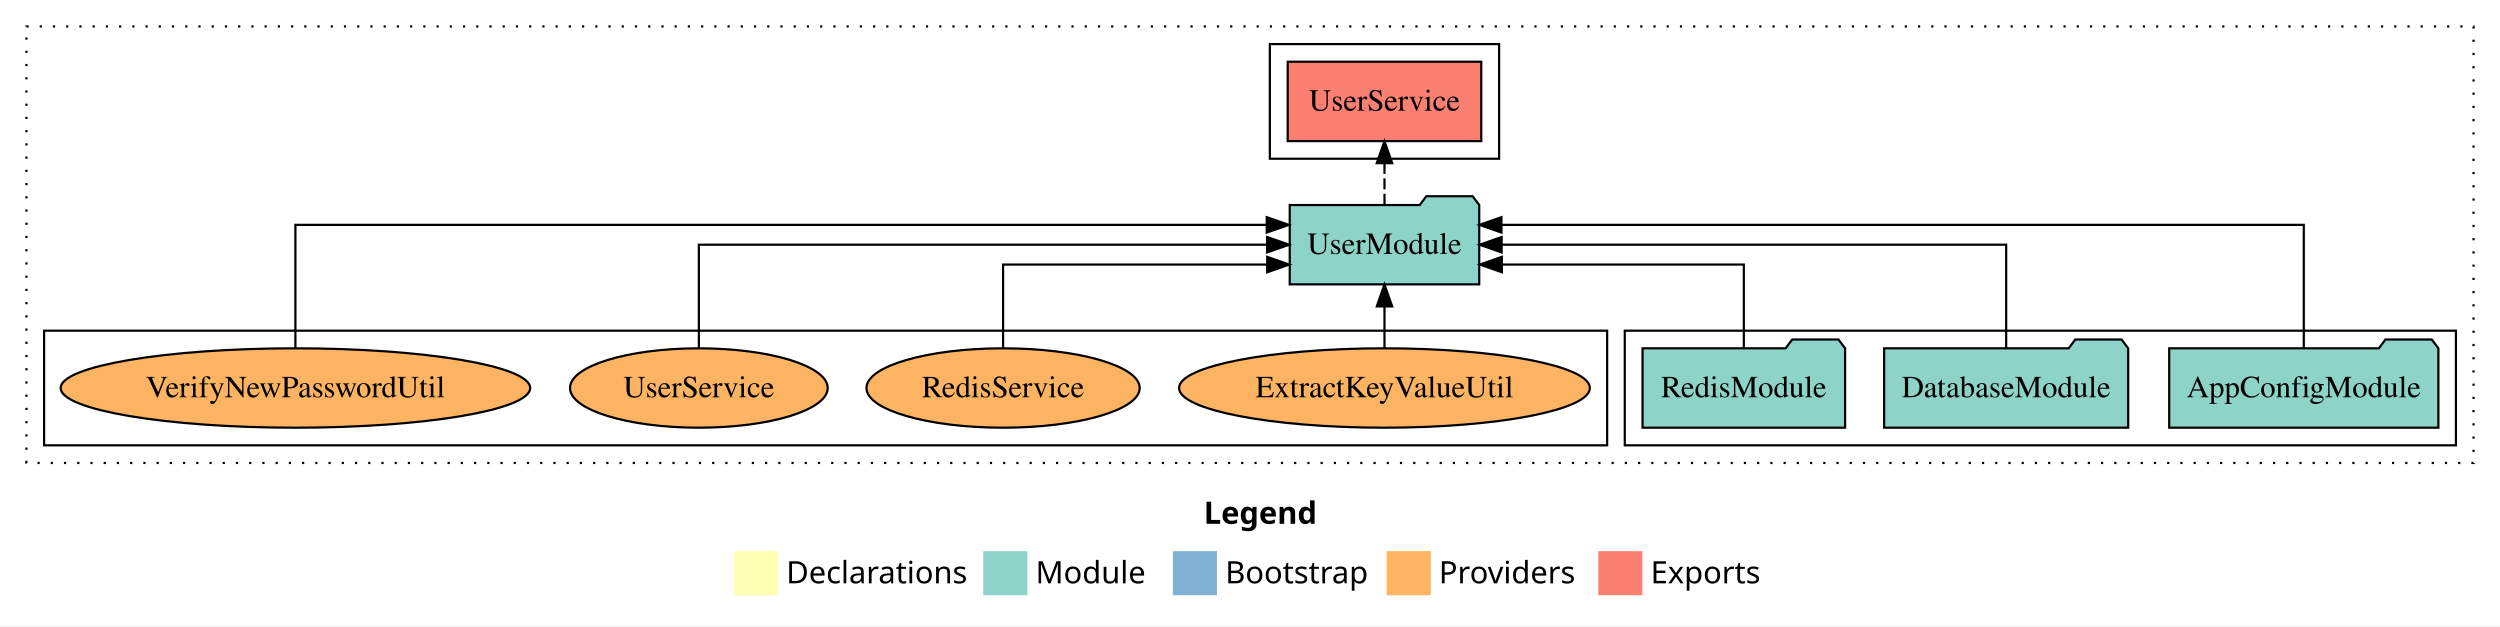
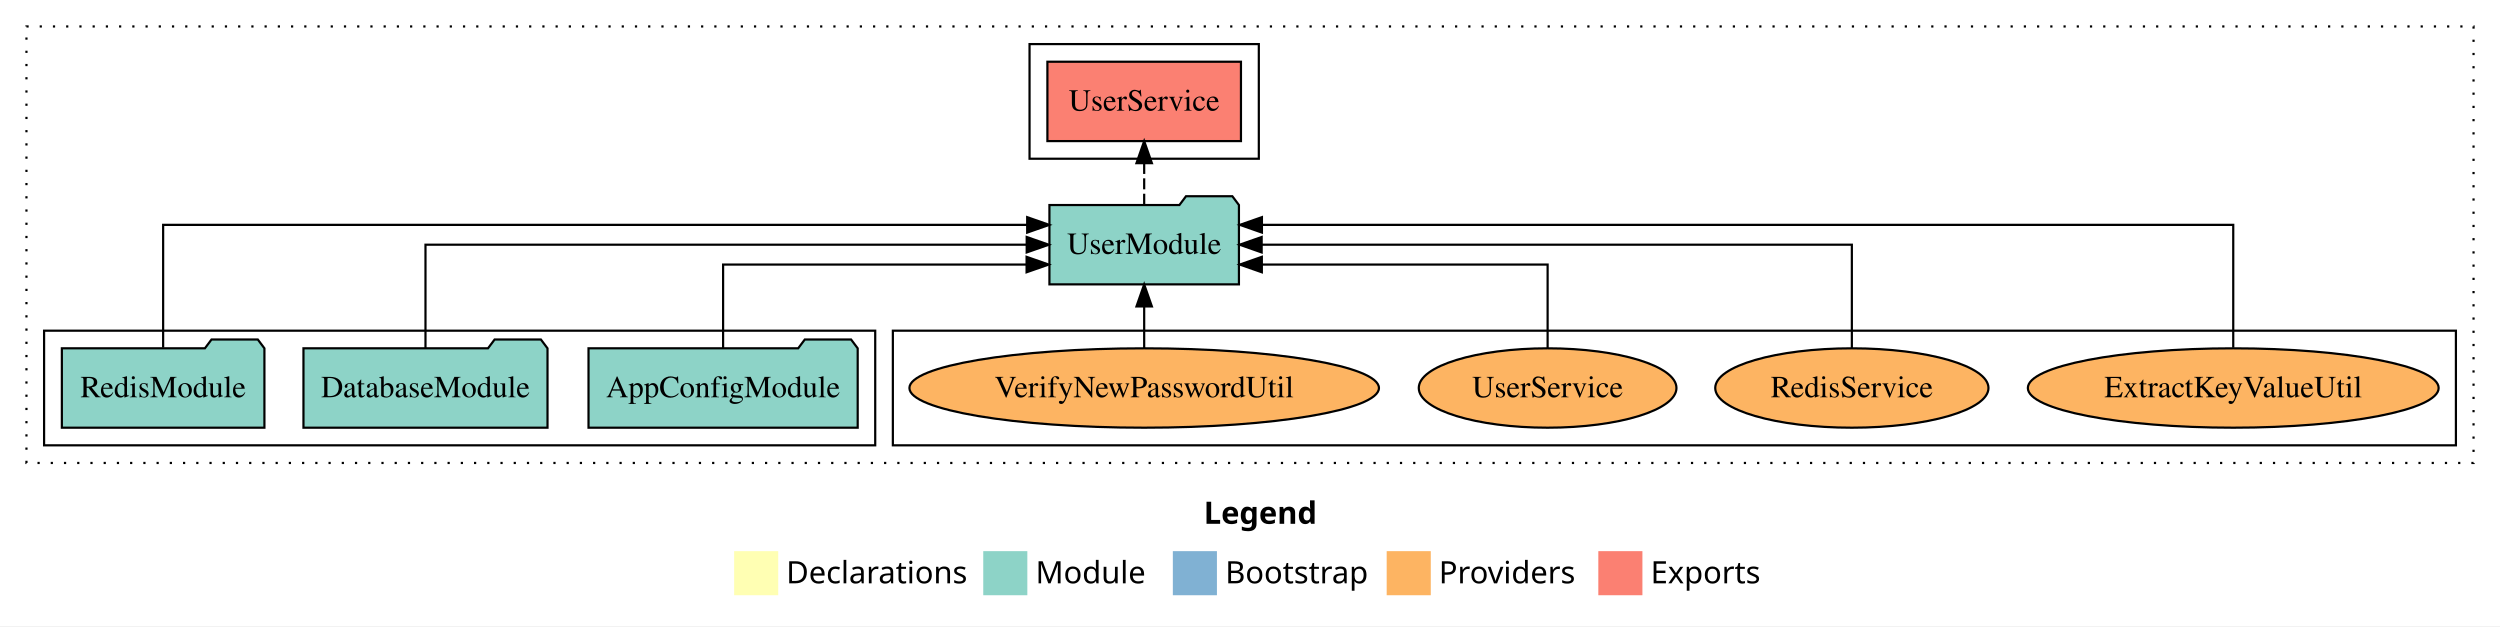
<svg xmlns="http://www.w3.org/2000/svg" width="1134pt" height="284pt" viewBox="0.00 0.00 1134.00 284.00">
  <g id="graph0" class="graph" transform="scale(1 1) rotate(0) translate(4 280)">
    <polygon fill="white" stroke="transparent" points="-4,4 -4,-280 1130,-280 1130,4 -4,4" />
    <text text-anchor="start" x="542.01" y="-42.4" font-family="sans-serif" font-weight="bold" font-size="14.00">Legend</text>
    <polygon fill="#ffffb3" stroke="transparent" points="329,-10 329,-30 349,-30 349,-10 329,-10" />
    <text text-anchor="start" x="352.63" y="-15.4" font-family="sans-serif" font-size="14.00">  Declarations</text>
    <polygon fill="#8dd3c7" stroke="transparent" points="442,-10 442,-30 462,-30 462,-10 442,-10" />
    <text text-anchor="start" x="465.73" y="-15.4" font-family="sans-serif" font-size="14.00">  Module</text>
    <polygon fill="#80b1d3" stroke="transparent" points="528,-10 528,-30 548,-30 548,-10 528,-10" />
    <text text-anchor="start" x="551.78" y="-15.4" font-family="sans-serif" font-size="14.00">  Bootstrap</text>
    <polygon fill="#fdb462" stroke="transparent" points="625,-10 625,-30 645,-30 645,-10 625,-10" />
    <text text-anchor="start" x="648.67" y="-15.4" font-family="sans-serif" font-size="14.00">  Providers</text>
    <polygon fill="#fb8072" stroke="transparent" points="721,-10 721,-30 741,-30 741,-10 721,-10" />
    <text text-anchor="start" x="744.73" y="-15.4" font-family="sans-serif" font-size="14.00">  Exports</text>
    <g id="clust1" class="cluster">
      <polygon fill="none" stroke="black" stroke-dasharray="1,5" points="8,-70 8,-268 1118,-268 1118,-70 8,-70" />
    </g>
-     <g id="clust3" class="cluster">
-       <polygon fill="none" stroke="black" points="733,-78 733,-130 1110,-130 1110,-78 733,-78" />
-     </g>
    <g id="clust4" class="cluster">
-       <polygon fill="none" stroke="black" points="572,-208 572,-260 676,-260 676,-208 572,-208" />
+       <polygon fill="none" stroke="black" points="463,-208 463,-260 567,-260 567,-208 463,-208" />
    </g>
    <g id="clust6" class="cluster">
-       <polygon fill="none" stroke="black" points="16,-78 16,-130 725,-130 725,-78 16,-78" />
+       <polygon fill="none" stroke="black" points="401,-78 401,-130 1110,-130 1110,-78 401,-78" />
+     </g>
+     <g id="clust3" class="cluster">
+       <polygon fill="none" stroke="black" points="16,-78 16,-130 393,-130 393,-78 16,-78" />
    </g>
    <g id="node1" class="node">
-       <polygon fill="#8dd3c7" stroke="black" points="1102.05,-122 1099.05,-126 1078.05,-126 1075.05,-122 979.95,-122 979.95,-86 1102.05,-86 1102.05,-122" />
-       <text text-anchor="middle" x="1041" y="-99.8" font-family="Times,serif" font-size="14.00">AppConfigModule</text>
+       <polygon fill="#8dd3c7" stroke="black" points="385.05,-122 382.05,-126 361.05,-126 358.05,-122 262.95,-122 262.95,-86 385.05,-86 385.05,-122" />
+       <text text-anchor="middle" x="324" y="-99.8" font-family="Times,serif" font-size="14.00">AppConfigModule</text>
    </g>
    <g id="node4" class="node">
-       <polygon fill="#8dd3c7" stroke="black" points="666.98,-187 663.98,-191 642.98,-191 639.98,-187 581.02,-187 581.02,-151 666.98,-151 666.98,-187" />
-       <text text-anchor="middle" x="624" y="-164.8" font-family="Times,serif" font-size="14.00">UserModule</text>
+       <polygon fill="#8dd3c7" stroke="black" points="557.98,-187 554.98,-191 533.98,-191 530.98,-187 472.02,-187 472.02,-151 557.98,-151 557.98,-187" />
+       <text text-anchor="middle" x="515" y="-164.8" font-family="Times,serif" font-size="14.00">UserModule</text>
    </g>
    <g id="edge1" class="edge">
-       <path fill="none" stroke="black" d="M1041,-122.29C1041,-144.21 1041,-178 1041,-178 1041,-178 677.06,-178 677.06,-178" />
-       <polygon fill="black" stroke="black" points="677.06,-174.5 667.06,-178 677.06,-181.5 677.06,-174.5" />
+       <path fill="none" stroke="black" d="M324,-122.03C324,-138.4 324,-160 324,-160 324,-160 461.66,-160 461.66,-160" />
+       <polygon fill="black" stroke="black" points="461.66,-163.5 471.66,-160 461.66,-156.5 461.66,-163.5" />
    </g>
    <g id="node2" class="node">
-       <polygon fill="#8dd3c7" stroke="black" points="961.35,-122 958.35,-126 937.35,-126 934.35,-122 850.65,-122 850.65,-86 961.35,-86 961.35,-122" />
-       <text text-anchor="middle" x="906" y="-99.8" font-family="Times,serif" font-size="14.00">DatabaseModule</text>
+       <polygon fill="#8dd3c7" stroke="black" points="244.35,-122 241.35,-126 220.35,-126 217.35,-122 133.65,-122 133.65,-86 244.35,-86 244.35,-122" />
+       <text text-anchor="middle" x="189" y="-99.8" font-family="Times,serif" font-size="14.00">DatabaseModule</text>
    </g>
    <g id="edge2" class="edge">
-       <path fill="none" stroke="black" d="M906,-122.11C906,-141.34 906,-169 906,-169 906,-169 677.14,-169 677.14,-169" />
-       <polygon fill="black" stroke="black" points="677.14,-165.5 667.14,-169 677.14,-172.5 677.14,-165.5" />
+       <path fill="none" stroke="black" d="M189,-122.11C189,-141.34 189,-169 189,-169 189,-169 461.71,-169 461.71,-169" />
+       <polygon fill="black" stroke="black" points="461.71,-172.5 471.71,-169 461.71,-165.5 461.71,-172.5" />
    </g>
    <g id="node3" class="node">
-       <polygon fill="#8dd3c7" stroke="black" points="832.94,-122 829.94,-126 808.94,-126 805.94,-122 741.06,-122 741.06,-86 832.94,-86 832.94,-122" />
-       <text text-anchor="middle" x="787" y="-99.8" font-family="Times,serif" font-size="14.00">RedisModule</text>
+       <polygon fill="#8dd3c7" stroke="black" points="115.94,-122 112.94,-126 91.94,-126 88.94,-122 24.06,-122 24.06,-86 115.94,-86 115.94,-122" />
+       <text text-anchor="middle" x="70" y="-99.8" font-family="Times,serif" font-size="14.00">RedisModule</text>
    </g>
    <g id="edge3" class="edge">
-       <path fill="none" stroke="black" d="M787,-122.03C787,-138.4 787,-160 787,-160 787,-160 677.25,-160 677.25,-160" />
-       <polygon fill="black" stroke="black" points="677.25,-156.5 667.25,-160 677.25,-163.5 677.25,-156.5" />
+       <path fill="none" stroke="black" d="M70,-122.29C70,-144.21 70,-178 70,-178 70,-178 461.93,-178 461.93,-178" />
+       <polygon fill="black" stroke="black" points="461.93,-181.5 471.93,-178 461.93,-174.5 461.93,-181.5" />
    </g>
    <g id="node5" class="node">
-       <polygon fill="#fb8072" stroke="black" points="667.9,-252 580.1,-252 580.1,-216 667.9,-216 667.9,-252" />
-       <text text-anchor="middle" x="624" y="-229.8" font-family="Times,serif" font-size="14.00">UserService </text>
+       <polygon fill="#fb8072" stroke="black" points="558.9,-252 471.1,-252 471.1,-216 558.9,-216 558.9,-252" />
+       <text text-anchor="middle" x="515" y="-229.8" font-family="Times,serif" font-size="14.00">UserService </text>
    </g>
    <g id="edge4" class="edge">
-       <path fill="none" stroke="black" stroke-dasharray="5,2" d="M624,-187.11C624,-187.11 624,-205.99 624,-205.99" />
-       <polygon fill="black" stroke="black" points="620.5,-205.99 624,-215.99 627.5,-205.99 620.5,-205.99" />
+       <path fill="none" stroke="black" stroke-dasharray="5,2" d="M515,-187.11C515,-187.11 515,-205.99 515,-205.99" />
+       <polygon fill="black" stroke="black" points="511.5,-205.99 515,-215.99 518.5,-205.99 511.5,-205.99" />
    </g>
    <g id="node6" class="node">
-       <ellipse fill="#fdb462" stroke="black" cx="624" cy="-104" rx="93.17" ry="18" />
-       <text text-anchor="middle" x="624" y="-99.8" font-family="Times,serif" font-size="14.00">ExtractKeyValueUtil</text>
+       <ellipse fill="#fdb462" stroke="black" cx="1009" cy="-104" rx="93.17" ry="18" />
+       <text text-anchor="middle" x="1009" y="-99.8" font-family="Times,serif" font-size="14.00">ExtractKeyValueUtil</text>
    </g>
    <g id="edge5" class="edge">
-       <path fill="none" stroke="black" d="M624,-122.11C624,-122.11 624,-140.99 624,-140.99" />
-       <polygon fill="black" stroke="black" points="620.5,-140.99 624,-150.99 627.5,-140.99 620.5,-140.99" />
+       <path fill="none" stroke="black" d="M1009,-122.29C1009,-144.21 1009,-178 1009,-178 1009,-178 568.41,-178 568.41,-178" />
+       <polygon fill="black" stroke="black" points="568.41,-174.5 558.41,-178 568.41,-181.5 568.41,-174.5" />
    </g>
    <g id="node7" class="node">
-       <ellipse fill="#fdb462" stroke="black" cx="451" cy="-104" rx="61.97" ry="18" />
-       <text text-anchor="middle" x="451" y="-99.8" font-family="Times,serif" font-size="14.00">RedisService</text>
+       <ellipse fill="#fdb462" stroke="black" cx="836" cy="-104" rx="61.97" ry="18" />
+       <text text-anchor="middle" x="836" y="-99.8" font-family="Times,serif" font-size="14.00">RedisService</text>
    </g>
    <g id="edge6" class="edge">
-       <path fill="none" stroke="black" d="M451,-122.03C451,-138.4 451,-160 451,-160 451,-160 570.79,-160 570.79,-160" />
-       <polygon fill="black" stroke="black" points="570.79,-163.5 580.79,-160 570.79,-156.5 570.79,-163.5" />
+       <path fill="none" stroke="black" d="M836,-122.11C836,-141.34 836,-169 836,-169 836,-169 568.29,-169 568.29,-169" />
+       <polygon fill="black" stroke="black" points="568.29,-165.5 558.29,-169 568.29,-172.5 568.29,-165.5" />
    </g>
    <g id="node8" class="node">
-       <ellipse fill="#fdb462" stroke="black" cx="313" cy="-104" rx="58.44" ry="18" />
-       <text text-anchor="middle" x="313" y="-99.8" font-family="Times,serif" font-size="14.00">UserService</text>
+       <ellipse fill="#fdb462" stroke="black" cx="698" cy="-104" rx="58.44" ry="18" />
+       <text text-anchor="middle" x="698" y="-99.8" font-family="Times,serif" font-size="14.00">UserService</text>
    </g>
    <g id="edge7" class="edge">
-       <path fill="none" stroke="black" d="M313,-122.11C313,-141.34 313,-169 313,-169 313,-169 570.76,-169 570.76,-169" />
-       <polygon fill="black" stroke="black" points="570.76,-172.5 580.76,-169 570.76,-165.5 570.76,-172.5" />
+       <path fill="none" stroke="black" d="M698,-122.03C698,-138.4 698,-160 698,-160 698,-160 568.37,-160 568.37,-160" />
+       <polygon fill="black" stroke="black" points="568.37,-156.5 558.37,-160 568.37,-163.5 568.37,-156.5" />
    </g>
    <g id="node9" class="node">
-       <ellipse fill="#fdb462" stroke="black" cx="130" cy="-104" rx="106.49" ry="18" />
-       <text text-anchor="middle" x="130" y="-99.8" font-family="Times,serif" font-size="14.00">VerifyNewPasswordUtil</text>
+       <ellipse fill="#fdb462" stroke="black" cx="515" cy="-104" rx="106.49" ry="18" />
+       <text text-anchor="middle" x="515" y="-99.8" font-family="Times,serif" font-size="14.00">VerifyNewPasswordUtil</text>
    </g>
    <g id="edge8" class="edge">
-       <path fill="none" stroke="black" d="M130,-122.29C130,-144.21 130,-178 130,-178 130,-178 570.59,-178 570.59,-178" />
-       <polygon fill="black" stroke="black" points="570.59,-181.5 580.59,-178 570.59,-174.5 570.59,-181.5" />
+       <path fill="none" stroke="black" d="M515,-122.11C515,-122.11 515,-140.99 515,-140.99" />
+       <polygon fill="black" stroke="black" points="511.5,-140.99 515,-150.99 518.5,-140.99 511.5,-140.99" />
    </g>
  </g>
</svg>
